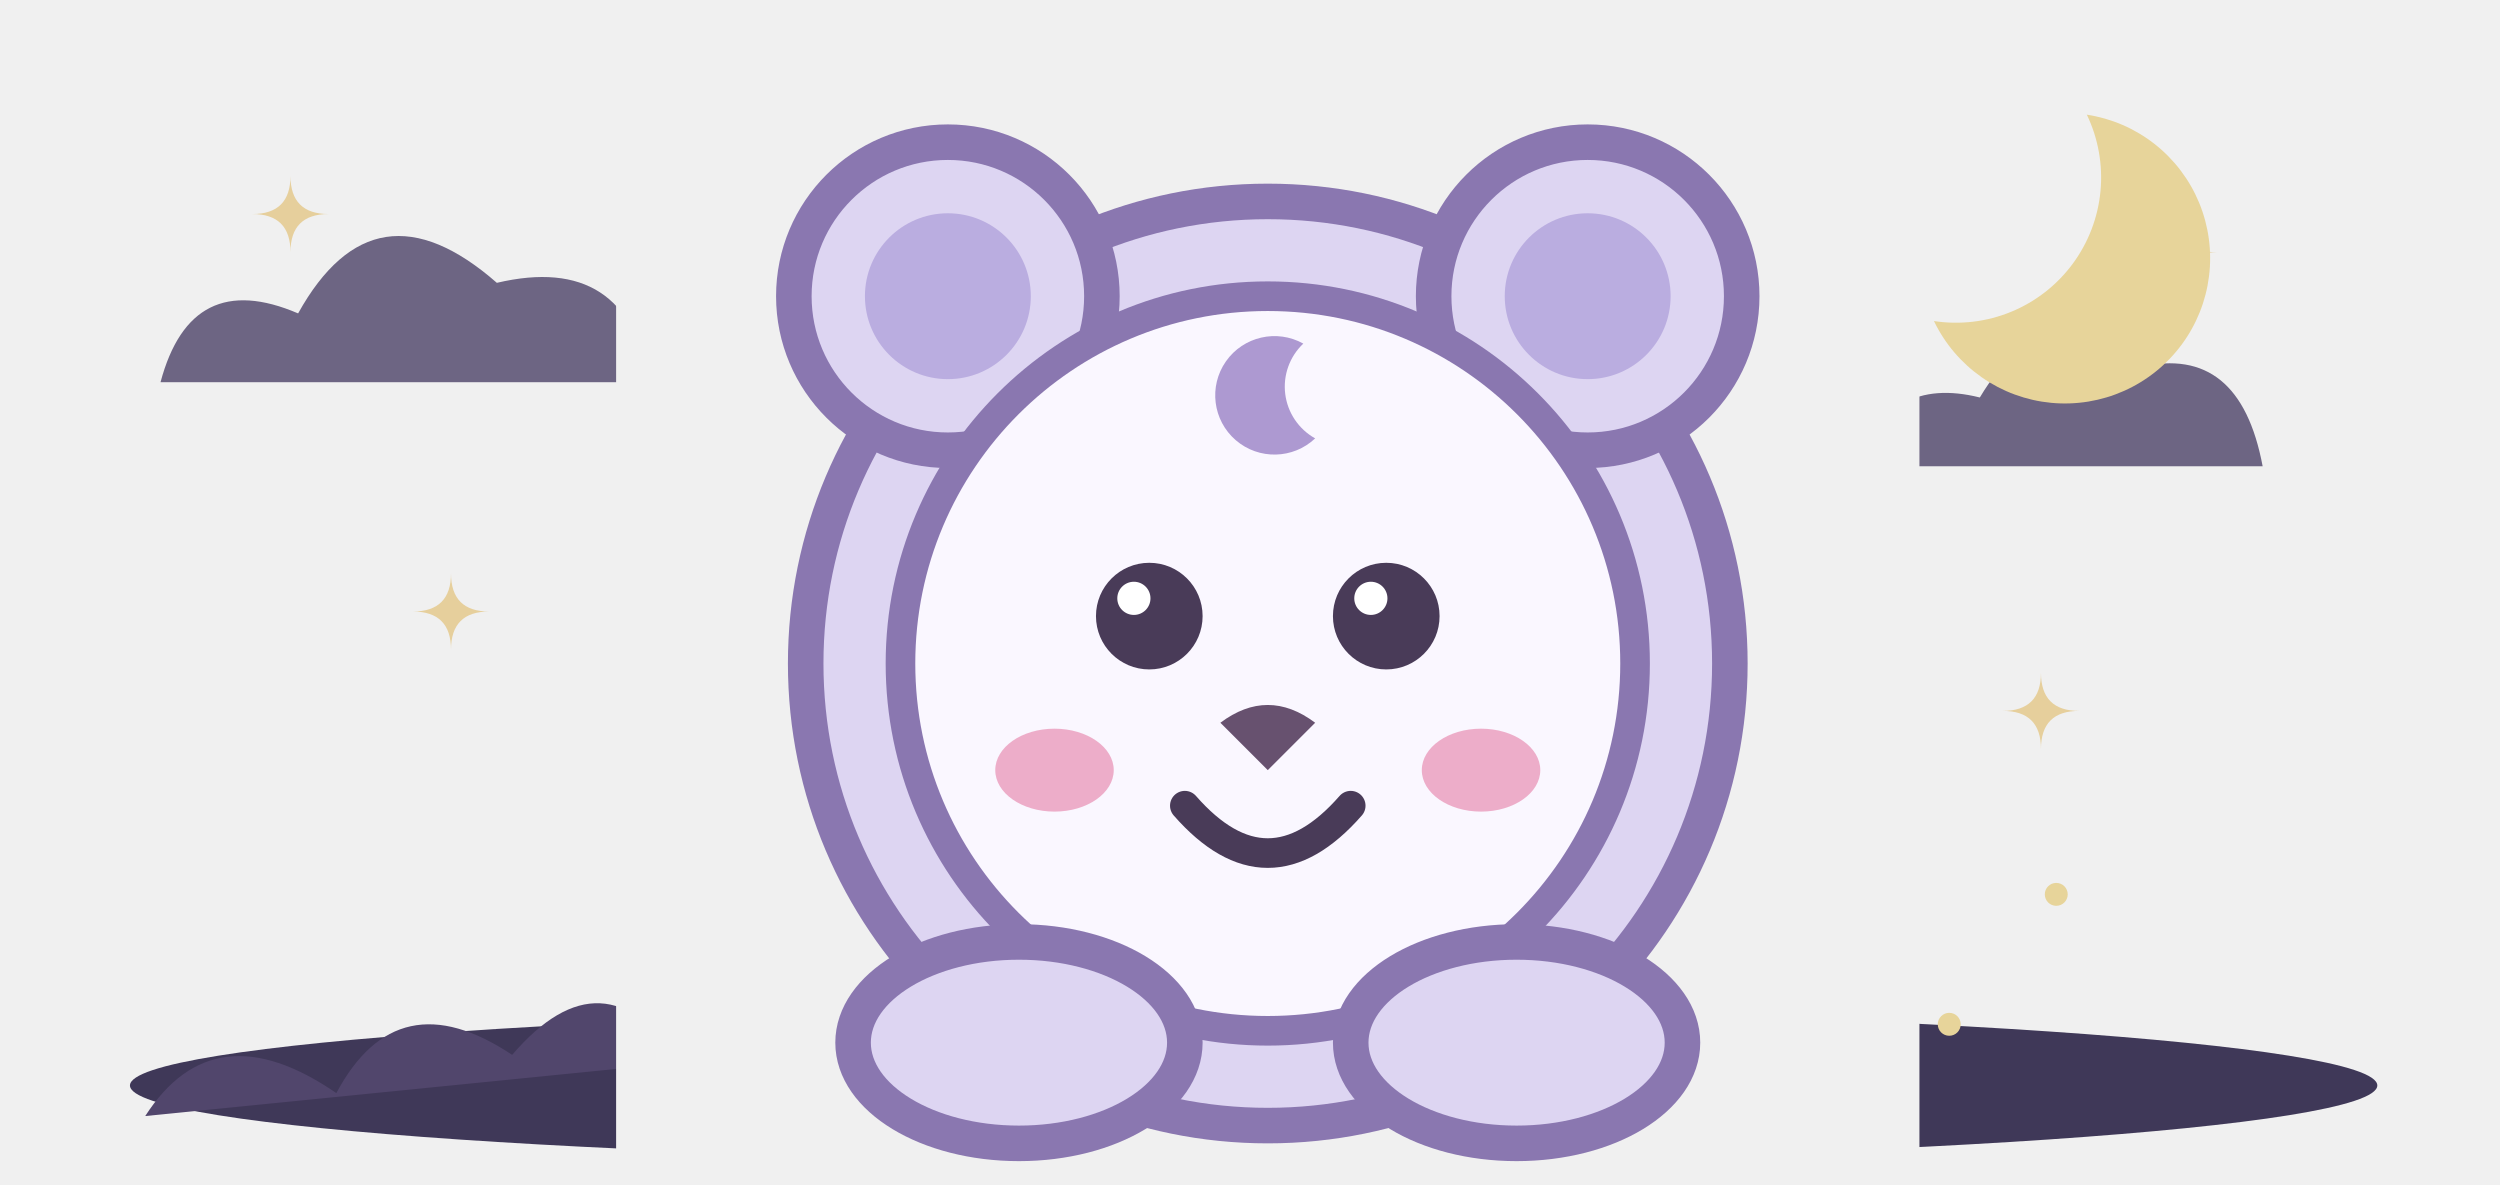
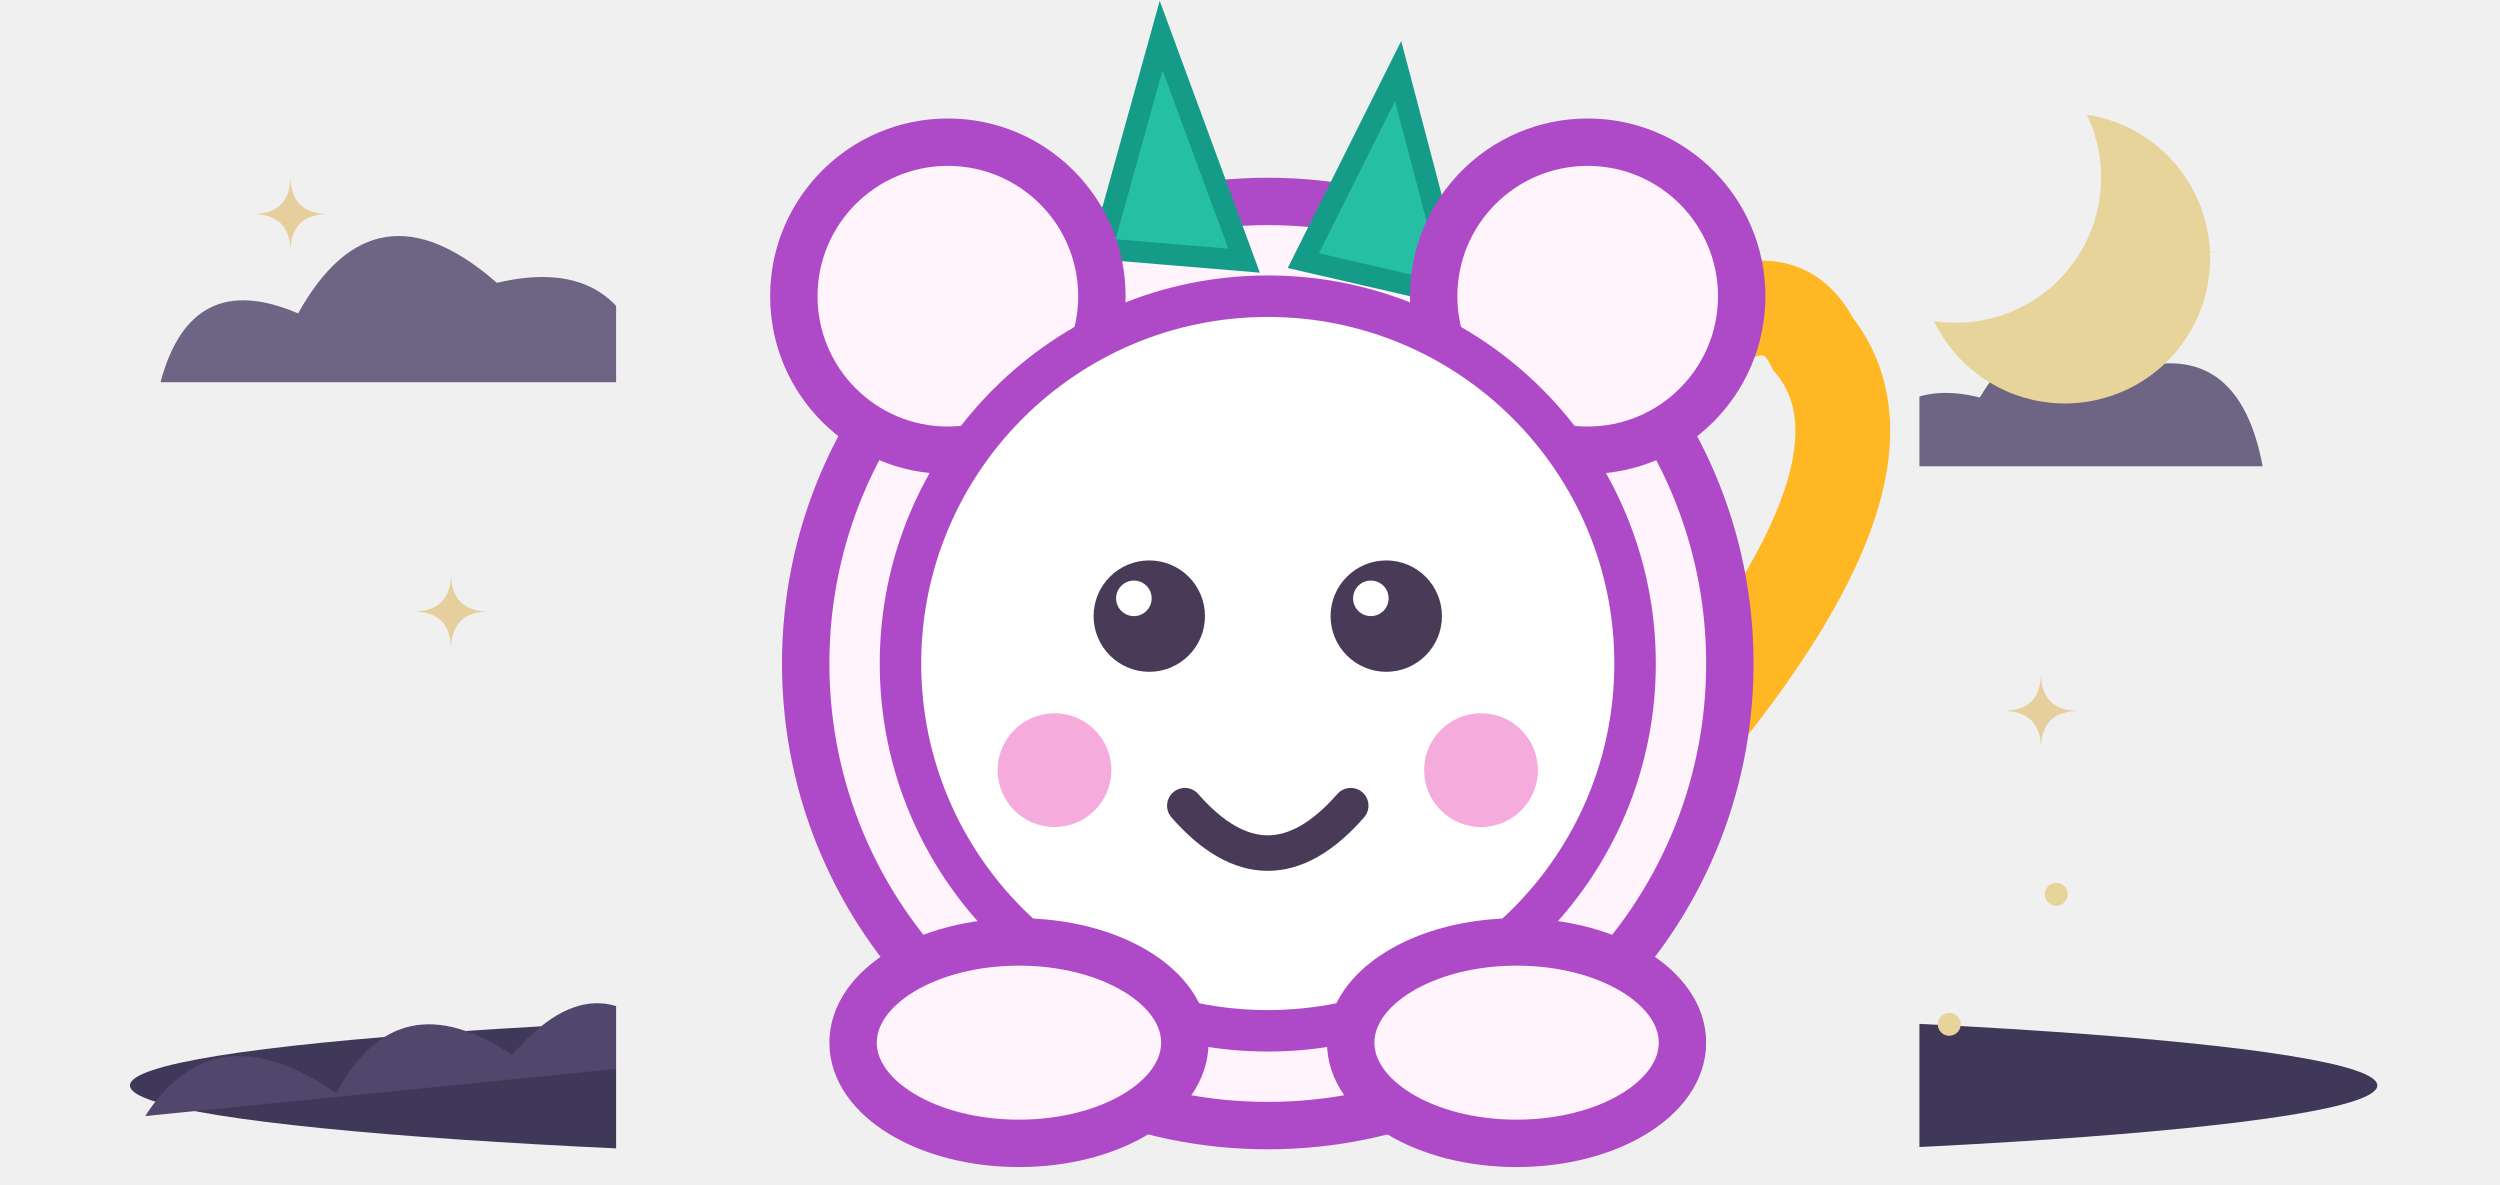
<svg xmlns="http://www.w3.org/2000/svg" width="211" height="100" viewBox="0 0 211 100" fill="none">
  <defs>
    <mask id="pl-cozy-clear">
      <rect width="211" height="100" fill="white" />
      <rect x="52" y="0" width="110" height="100" fill="black" />
    </mask>
  </defs>
  <g mask="url(#pl-cozy-clear)">
    <path d="M105.806 98.064C158.184 98.064 200.645 95.176 200.645 91.613C200.645 88.05 158.184 85.161 105.806 85.161C53.428 85.161 10.968 88.05 10.968 91.613C10.968 95.176 53.428 98.064 105.806 98.064Z" fill="#3F3858" />
    <path opacity="0.8" d="M13.548 32.258C15.269 25.806 19.14 23.871 25.161 26.451C29.462 18.709 35.054 17.849 41.935 23.871C49.247 22.15 53.548 24.946 54.839 32.258H13.548ZM156.774 39.354C158.495 34.193 161.935 32.258 167.097 33.548C170.968 27.096 175.484 26.236 180.645 30.967C186.237 29.677 189.677 32.473 190.968 39.354H156.774Z" fill="#4C4268" />
    <path d="M24.516 14.839C24.516 16.989 23.441 18.065 21.29 18.065C23.441 18.065 24.516 19.14 24.516 21.291C24.516 19.14 25.591 18.065 27.742 18.065C25.591 18.065 24.516 16.989 24.516 14.839Z" fill="#E6CF9C" />
    <path d="M183.871 18.064C183.871 20.215 182.796 21.29 180.645 21.29C182.796 21.29 183.871 22.366 183.871 24.516C183.871 22.366 184.946 21.29 187.097 21.29C184.946 21.29 183.871 20.215 183.871 18.064Z" fill="#E6CF9C" />
    <path d="M172.258 56.774C172.258 58.925 171.183 60 169.032 60C171.183 60 172.258 61.075 172.258 63.226C172.258 61.075 173.333 60 175.484 60C173.333 60 172.258 58.925 172.258 56.774Z" fill="#E6CF9C" />
    <path d="M38.065 48.387C38.065 50.537 36.989 51.612 34.839 51.612C36.989 51.612 38.065 52.688 38.065 54.838C38.065 52.688 39.14 51.612 41.29 51.612C39.14 51.612 38.065 50.537 38.065 48.387Z" fill="#E6CF9C" />
    <path d="M176.129 9.678C177.094 11.688 177.491 13.924 177.28 16.144C177.068 18.364 176.254 20.484 174.927 22.276C173.6 24.068 171.808 25.464 169.747 26.313C167.685 27.163 165.43 27.434 163.226 27.097C164.14 29.002 165.53 30.638 167.263 31.847C168.995 33.056 171.011 33.797 173.114 33.998C175.217 34.199 177.336 33.852 179.266 32.993C181.196 32.133 182.871 30.789 184.128 29.092C185.386 27.394 186.183 25.4 186.443 23.303C186.703 21.207 186.417 19.079 185.612 17.125C184.807 15.172 183.511 13.46 181.849 12.155C180.188 10.85 178.217 9.997 176.129 9.678Z" fill="#E7D49A" />
    <path d="M12.258 94.194C16.129 88.172 21.505 87.527 28.387 92.258C31.828 85.806 36.774 84.731 43.226 89.032C48.387 83.011 53.118 83.226 57.419 89.677" fill="#51466C" />
    <path d="M173.548 76.452C174.083 76.452 174.516 76.019 174.516 75.484C174.516 74.95 174.083 74.517 173.548 74.517C173.014 74.517 172.581 74.95 172.581 75.484C172.581 76.019 173.014 76.452 173.548 76.452Z" fill="#E7D49A" />
    <path d="M164.516 87.419C165.051 87.419 165.484 86.986 165.484 86.451C165.484 85.917 165.051 85.483 164.516 85.483C163.982 85.483 163.548 85.917 163.548 86.451C163.548 86.986 163.982 87.419 164.516 87.419Z" fill="#E7D49A" />
    <path d="M78.71 41.936L82.581 14.839L102.581 30.968M111.613 30.323L130.968 14.839L133.548 42.581" fill="#AA93C7" />
    <path d="M76.774 41.291C79.785 28.818 89.892 22.581 107.097 22.581C124.301 22.581 134.409 28.818 137.419 41.291C143.441 49.893 145.806 60.431 144.516 72.904C143.656 88.388 131.183 96.129 107.097 96.129C81.29 96.129 68.172 88.388 67.742 72.904C66.452 60.431 69.462 49.893 76.774 41.291Z" fill="#AA93C7" stroke="#756087" stroke-width="1.5" />
    <path d="M88.387 96.774C96.226 96.774 102.581 93.308 102.581 89.032C102.581 84.756 96.226 81.29 88.387 81.29C80.548 81.29 74.194 84.756 74.194 89.032C74.194 93.308 80.548 96.774 88.387 96.774Z" fill="#AA93C7" stroke="#756087" stroke-width="1.2" />
    <path d="M127.097 96.774C134.936 96.774 141.29 93.308 141.29 89.032C141.29 84.756 134.936 81.29 127.097 81.29C119.258 81.29 112.903 84.756 112.903 89.032C112.903 93.308 119.258 96.774 127.097 96.774Z" fill="#AA93C7" stroke="#756087" stroke-width="1.2" />
    <path d="M93.548 65.806C100.675 65.806 106.452 59.163 106.452 50.968C106.452 42.772 100.675 36.129 93.548 36.129C86.422 36.129 80.645 42.772 80.645 50.968C80.645 59.163 86.422 65.806 93.548 65.806Z" fill="#DDD0EE" />
    <path d="M120 65.806C127.126 65.806 132.903 59.163 132.903 50.968C132.903 42.772 127.126 36.129 120 36.129C112.874 36.129 107.097 42.772 107.097 50.968C107.097 59.163 112.874 65.806 120 65.806Z" fill="#DDD0EE" />
    <path d="M103.226 56.129L107.097 60.645L110.968 56.129H103.226Z" fill="#E7B088" />
    <path d="M90.323 49.678C92.473 47.097 94.624 47.097 96.774 49.678M117.419 49.678C119.57 47.097 121.72 47.097 123.871 49.678" stroke="#483B54" stroke-width="2.5" stroke-linecap="round" />
    <path opacity="0.6" d="M88.387 61.29C91.238 61.29 93.548 60.135 93.548 58.71C93.548 57.284 91.238 56.129 88.387 56.129C85.537 56.129 83.226 57.284 83.226 58.71C83.226 60.135 85.537 61.29 88.387 61.29Z" fill="#E2A4B7" />
    <path opacity="0.6" d="M126.452 61.29C129.302 61.29 131.613 60.135 131.613 58.71C131.613 57.284 129.302 56.129 126.452 56.129C123.601 56.129 121.29 57.284 121.29 58.71C121.29 60.135 123.601 61.29 126.452 61.29Z" fill="#E2A4B7" />
    <path d="M101.935 61.935C105.376 64.946 108.817 64.946 112.258 61.935" stroke="#756087" stroke-width="1.6" stroke-linecap="round" />
    <path d="M105.806 76.774C105.806 76.774 92.258 69.032 94.839 62.58C96.989 59.569 100.645 59.785 105.806 63.225C110.968 59.785 114.624 59.569 116.774 62.58C118.495 66.881 114.839 71.612 105.806 76.774Z" fill="#DC9EB7" stroke="#756087" stroke-width="1.2" />
    <path d="M80.772 75.585C85.616 77.844 90.641 77.319 91.996 74.413C93.352 71.507 90.524 67.319 85.68 65.061C80.836 62.802 75.81 63.327 74.455 66.233C73.1 69.139 75.928 73.327 80.772 75.585Z" fill="#AA93C7" />
    <path d="M132.777 75.585C137.62 73.327 140.449 69.139 139.093 66.233C137.738 63.327 132.713 62.802 127.869 65.061C123.025 67.319 120.197 71.507 121.552 74.413C122.907 77.319 127.933 77.844 132.777 75.585Z" fill="#AA93C7" />
    <g opacity="0.5">
      <path d="M103.871 82.581V89.678V82.581ZM101.935 84.516H105.806H101.935ZM101.935 87.742H105.806H101.935Z" fill="black" />
      <path d="M103.871 82.581V89.678M101.935 84.516H105.806M101.935 87.742H105.806" stroke="#756087" stroke-width="0.8" />
    </g>
  </g>
  <g transform="translate(57 0) scale(1)">
-     <g data-cozy-mascot="true" data-companion-world="twilight">
-       <circle cx="50" cy="56" r="39" fill="#DDD5F2" stroke="#8A77B0" stroke-width="3" />
-       <circle cx="23" cy="25" r="13" fill="#DDD5F2" stroke="#8A77B0" stroke-width="3" />
-       <circle cx="23" cy="25" r="7" fill="#BAADE0" />
-       <circle cx="77" cy="25" r="13" fill="#DDD5F2" stroke="#8A77B0" stroke-width="3" />
-       <circle cx="77" cy="25" r="7" fill="#BAADE0" />
-       <circle cx="50" cy="56" r="31" fill="#FAF7FF" stroke="#8A77B0" stroke-width="2.5" />
-       <circle cx="40" cy="52" r="4.5" fill="#493B58" />
-       <circle cx="38.7" cy="50.5" r="1.4" fill="white" />
-       <circle cx="60" cy="52" r="4.5" fill="#493B58" />
-       <circle cx="58.7" cy="50.5" r="1.4" fill="white" />
-       <ellipse cx="32" cy="65" rx="5" ry="3.5" fill="#EDADC9" />
-       <ellipse cx="68" cy="65" rx="5" ry="3.5" fill="#EDADC9" />
-       <path d="M46 61Q50 58 54 61L50 65Z" fill="#67516F" />
-       <path d="M43 68Q50 76 57 68" stroke="#493B58" stroke-width="2.5" fill="none" stroke-linecap="round" />
-       <ellipse cx="29" cy="88" rx="14" ry="8.5" fill="#DDD5F2" stroke="#8A77B0" stroke-width="3" />
-       <ellipse cx="71" cy="88" rx="14" ry="8.5" fill="#DDD5F2" stroke="#8A77B0" stroke-width="3" />
-       <path d="M53 29A5 5 0 1 0 54 37A5 5 0 0 1 53 29Z" fill="#AD99D1" />
+     <g data-cozy-mascot="true">
+       <path d="M82 66Q105 40 96 29Q93 23 85 29" fill="none" stroke="#FFB724" stroke-width="8" stroke-linecap="round" />
+       <circle cx="50" cy="56" r="39" fill="#FFF4FC" stroke="#AE49C7" stroke-width="4" />
+       <path d="M36 21L41 3L48 22Z M53 22L61 6L66 25Z" fill="#24BFA5" stroke="#159C89" stroke-width="1.8" />
+       <circle cx="23" cy="25" r="13" fill="#FFF4FC" stroke="#AE49C7" stroke-width="4" />
+       <circle cx="77" cy="25" r="13" fill="#FFF4FC" stroke="#AE49C7" stroke-width="4" />
+       <circle cx="50" cy="56" r="31" fill="#FFFFFF" stroke="#AE49C7" stroke-width="3.5" />
+       <circle cx="40" cy="52" r="4.7" fill="#493B58" />
+       <circle cx="60" cy="52" r="4.7" fill="#493B58" />
+       <circle cx="38.7" cy="50.5" r="1.5" fill="white" />
+       <circle cx="58.7" cy="50.5" r="1.5" fill="white" />
+       <circle cx="32" cy="65" r="4.8" fill="#F5ABDB" />
+       <circle cx="68" cy="65" r="4.8" fill="#F5ABDB" />
+       <path d="M43 68Q50 76 57 68" stroke="#493B58" stroke-width="3" fill="none" stroke-linecap="round" />
+       <ellipse cx="29" cy="88" rx="14" ry="8.5" fill="#FFF4FC" stroke="#AE49C7" stroke-width="4" />
+       <ellipse cx="71" cy="88" rx="14" ry="8.5" fill="#FFF4FC" stroke="#AE49C7" stroke-width="4" />
    </g>
  </g>
</svg>
